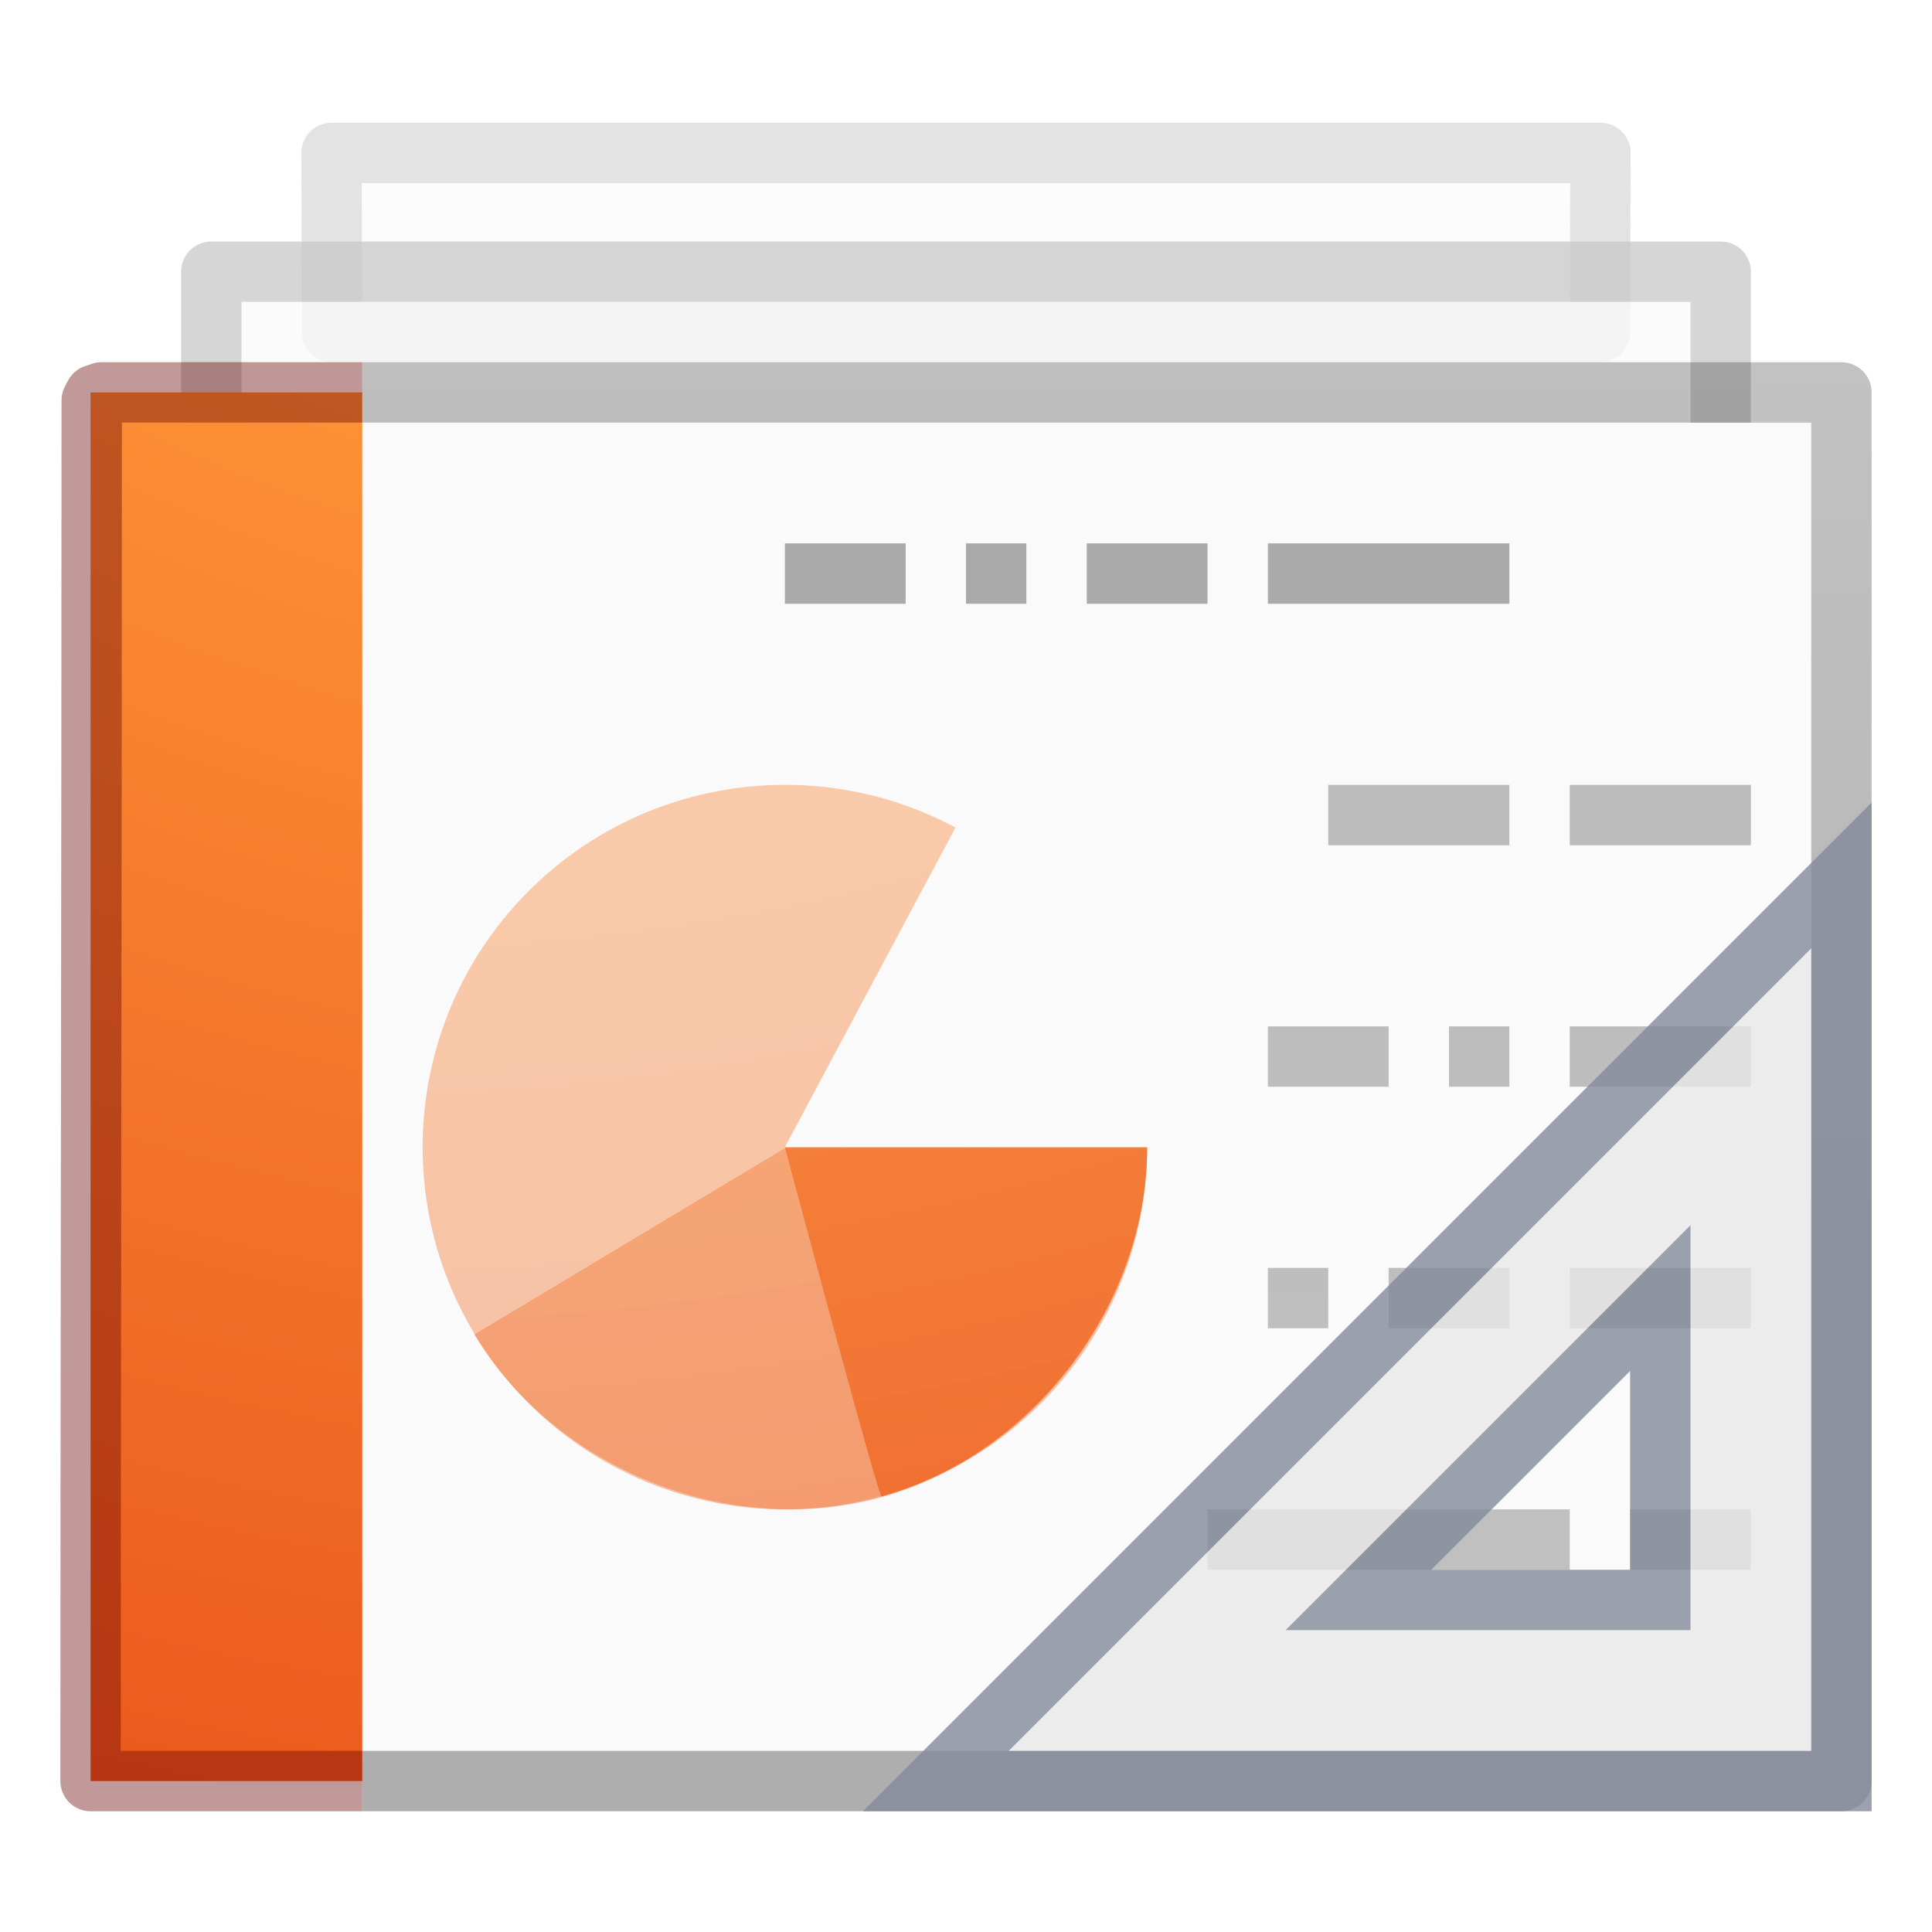
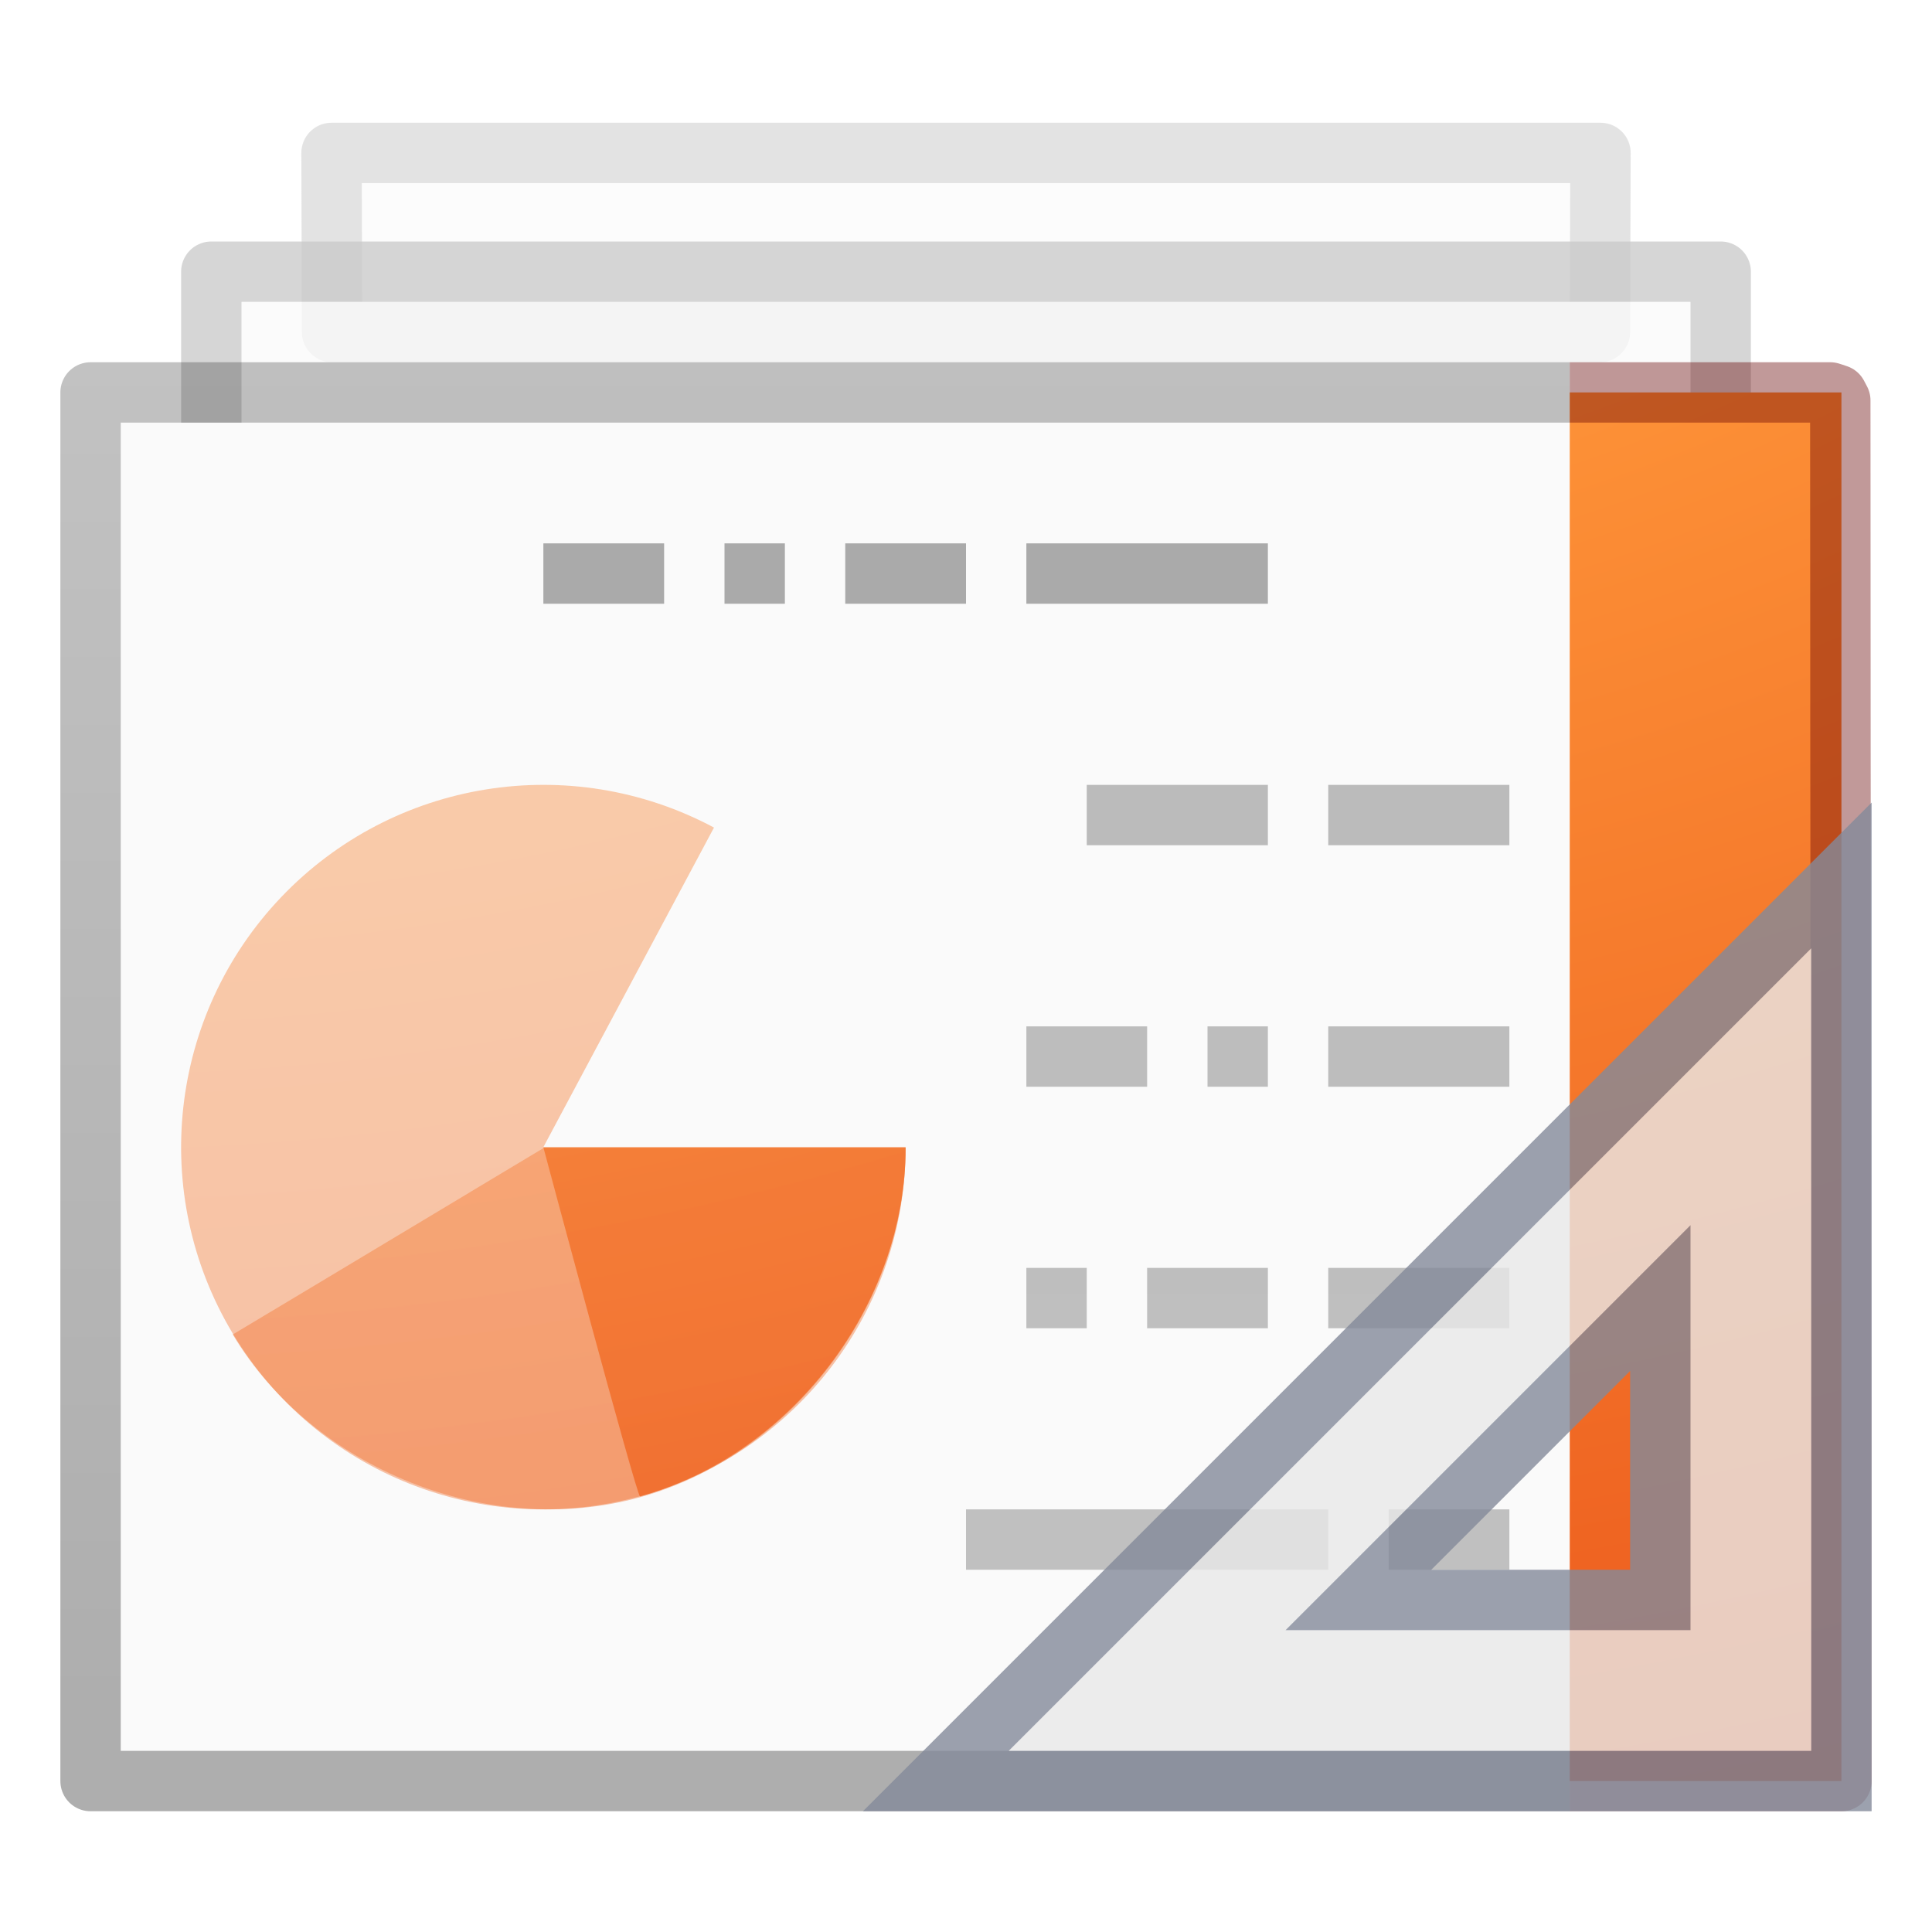
<svg xmlns="http://www.w3.org/2000/svg" xmlns:xlink="http://www.w3.org/1999/xlink" id="svg3828" height="32" width="32" version="1.1">
  <defs id="defs3830">
    <linearGradient id="linearGradient3104-5-66">
      <stop offset="0" style="stop-color:#aaaaaa;stop-opacity:1" id="stop3106-9" />
      <stop offset="1" style="stop-color:#c8c8c8;stop-opacity:1" id="stop3108-9-8" />
    </linearGradient>
    <linearGradient id="linearGradient3104-9-7-3-9-6">
      <stop offset="0" style="stop-color:#aaaaaa;stop-opacity:1" id="stop3106-1-5-9-3-2" />
      <stop offset="1" style="stop-color:#c8c8c8;stop-opacity:1" id="stop3108-1-5-5-7-4" />
    </linearGradient>
    <linearGradient id="linearGradient3104-9-7-3-9-2-6-2">
      <stop offset="0" style="stop-color:#aaaaaa;stop-opacity:1" id="stop3106-1-5-9-3-1-7-1" />
      <stop offset="1" style="stop-color:#c8c8c8;stop-opacity:1" id="stop3108-1-5-5-7-2-4-5" />
    </linearGradient>
-     <linearGradient gradientTransform="matrix(-1.339418,0,0,-1.98263,47.35433,95.86293)" gradientUnits="userSpaceOnUse" xlink:href="#linearGradient3104-5-66" id="linearGradient3514" y2="25.647" x2="22.004" y1="63.218" x1="22.004" />
+     <linearGradient gradientTransform="matrix(-1.339418,0,0,-1.98263,43.35433,95.86293)" gradientUnits="userSpaceOnUse" xlink:href="#linearGradient3104-5-66" id="linearGradient3514" y2="25.647" x2="22.004" y1="63.218" x1="22.004" />
    <linearGradient gradientTransform="matrix(0.8731422,0,0,0.5847704,58.06649,-2.343533)" gradientUnits="userSpaceOnUse" xlink:href="#linearGradient3104-9-7-3-9-6" id="linearGradient3552" y2="17.555" x2="-51.786" y1="41.798" x1="-51.786" />
    <linearGradient gradientTransform="matrix(1.301867,0,0,1.007663,78.65404,-10.51238)" gradientUnits="userSpaceOnUse" xlink:href="#linearGradient3104-9-7-3-9-2-6-2" id="linearGradient3558" y2="17.555" x2="-51.786" y1="41.798" x1="-51.786" />
    <linearGradient id="linearGradient3104-6-6-1">
      <stop offset="0" style="stop-color:#000000;stop-opacity:0.318" id="stop3106-3-2" />
      <stop offset="1" style="stop-color:#000000;stop-opacity:0.24" id="stop3108-9-8-3" />
    </linearGradient>
-     <linearGradient y2="2.906" x2="-51.786" y1="50.786" x1="-51.786" gradientTransform="matrix(0.7405245,0,0,0.4676947,46.92482,4.682244)" gradientUnits="userSpaceOnUse" id="linearGradient3976" xlink:href="#linearGradient3104-6-6-1" />
-     <radialGradient r="12.672" fy="9.957" fx="6.2" cy="9.957" cx="6.73" gradientTransform="matrix(0,5.987199,-7.350368,0,88.47983,-48.83318)" gradientUnits="userSpaceOnUse" id="radialGradient3995-5" xlink:href="#linearGradient2867-449-88-871-390-598-476-591-434-148-57-177-8-3-3-6-4-8-8-8-2-8-4" />
+     <linearGradient y2="2.906" x2="-51.786" y1="50.786" x1="-51.786" gradientTransform="matrix(-0.7405245,0,0,0.4676947,-14.92482,4.682244)" gradientUnits="userSpaceOnUse" id="linearGradient3976" xlink:href="#linearGradient3104-6-6-1" />
+     <radialGradient r="12.672" fy="9.957" fx="6.2" cy="9.957" cx="6.73" gradientTransform="matrix(0,5.987199,7.350368,0,-56.47982,-48.83318)" gradientUnits="userSpaceOnUse" id="radialGradient3995-5" xlink:href="#linearGradient2867-449-88-871-390-598-476-591-434-148-57-177-8-3-3-6-4-8-8-8-2-8-4" />
    <linearGradient id="linearGradient2867-449-88-871-390-598-476-591-434-148-57-177-8-3-3-6-4-8-8-8-2-8-4">
      <stop offset="0" style="stop-color:#ffcd7d;stop-opacity:1" id="stop3750-1-0-7-6-6-1-3-9-9-0-3" />
      <stop offset="0.262" style="stop-color:#fc8f36;stop-opacity:1" id="stop3752-3-7-4-0-32-8-923-0-7-8-7" />
      <stop offset="0.705" style="stop-color:#e23a0e;stop-opacity:1" id="stop3754-1-8-5-2-7-6-7-1-8-0-6" />
      <stop offset="1" style="stop-color:#ac441f;stop-opacity:1" id="stop3756-1-6-2-6-6-1-96-6-1-1-0" />
    </linearGradient>
-     <radialGradient xlink:href="#linearGradient2867-449-88-871-390-598-476-591-434-148-57-177-8-3-3-6-4-8-8-8-2-8-4" id="radialGradient4223" gradientUnits="userSpaceOnUse" gradientTransform="matrix(0,5.987199,-7.350368,0,78.47983,-48.88006)" cx="6.73" cy="9.957" fx="6.2" fy="9.957" r="12.672" />
-     <radialGradient xlink:href="#linearGradient2867-449-88-871-390-598-476-591-434-148-57-177-8-3-3-6-4-8-8-8-2-8-4" id="radialGradient4225" gradientUnits="userSpaceOnUse" gradientTransform="matrix(0,5.987199,-7.350368,0,78.47983,-48.86628)" cx="6.73" cy="9.957" fx="6.2" fy="9.957" r="12.672" />
-     <radialGradient xlink:href="#linearGradient2867-449-88-871-390-598-476-591-434-148-57-177-8-3-3-6-4-8-8-8-2-8-4" id="radialGradient4227" gradientUnits="userSpaceOnUse" gradientTransform="matrix(0,5.987199,-7.350368,0,78.47983,-48.88363)" cx="6.73" cy="9.957" fx="6.2" fy="9.957" r="12.672" />
+     <radialGradient xlink:href="#linearGradient2867-449-88-871-390-598-476-591-434-148-57-177-8-3-3-6-4-8-8-8-2-8-4" id="radialGradient4223" gradientUnits="userSpaceOnUse" gradientTransform="matrix(0,5.987199,-7.350368,0,74.47983,-48.88006)" cx="6.73" cy="9.957" fx="6.2" fy="9.957" r="12.672" />
+     <radialGradient xlink:href="#linearGradient2867-449-88-871-390-598-476-591-434-148-57-177-8-3-3-6-4-8-8-8-2-8-4" id="radialGradient4225" gradientUnits="userSpaceOnUse" gradientTransform="matrix(0,5.987199,-7.350368,0,74.47983,-48.86628)" cx="6.73" cy="9.957" fx="6.2" fy="9.957" r="12.672" />
+     <radialGradient xlink:href="#linearGradient2867-449-88-871-390-598-476-591-434-148-57-177-8-3-3-6-4-8-8-8-2-8-4" id="radialGradient4227" gradientUnits="userSpaceOnUse" gradientTransform="matrix(0,5.987199,-7.350368,0,74.47983,-48.88363)" cx="6.73" cy="9.957" fx="6.2" fy="9.957" r="12.672" />
  </defs>
  <path mask="none" clip-path="none" d="m 5.491,2.533 21.018,0 L 26.5,5.5 l -21,0 z" id="rect4964-4-4" style="color:#000000;display:inline;overflow:visible;visibility:visible;fill:#fafafa;fill-opacity:1;fill-rule:nonzero;stroke:url(#linearGradient3558);stroke-width:1;stroke-linecap:butt;stroke-linejoin:round;stroke-miterlimit:4;stroke-dashoffset:0;stroke-opacity:1;marker:none;enable-background:accumulate;opacity:0.5" />
  <path d="M 3.5,4.5 28.5,4.5 l 0,17 -25,0 z" id="rect4964-4" style="color:#000000;display:inline;overflow:visible;visibility:visible;opacity:0.75;fill:#fafafa;fill-opacity:1;fill-rule:nonzero;stroke:url(#linearGradient3552);stroke-width:1;stroke-linecap:butt;stroke-linejoin:round;stroke-miterlimit:4;stroke-dashoffset:0;stroke-opacity:1;marker:none;enable-background:accumulate" />
-   <path style="display:inline;fill:#fafafa;fill-opacity:1;stroke:none" id="path4160-3" d="M 2,7 C 8.416,7 30,7.001 30,7.001 L 30,29 C 30,29 11.333,29 2,29 2,21.667 2,14.333 2,7 Z" />
-   <path style="color:#000000;display:inline;overflow:visible;visibility:visible;fill:url(#radialGradient3995-5);fill-opacity:1;fill-rule:nonzero;stroke:none;stroke-width:1;marker:none;enable-background:accumulate" id="path4530" d="m 6,29.5 -4.5,0 c 0,-7.248 0,-16.5 0,-23 1.186,0 3.144,1e-6 4.5,1e-6" />
-   <path id="path4160-6-1" d="m 6,29.5 24.5,0 0,-23 -24.5,0" style="display:inline;fill:none;stroke:url(#linearGradient3976);stroke-width:1;stroke-linecap:butt;stroke-linejoin:round;stroke-miterlimit:4;stroke-dasharray:none;stroke-dashoffset:0;stroke-opacity:1" />
-   <path style="color:#000000;display:inline;overflow:visible;visibility:visible;opacity:0.4;fill:none;stroke:#640000;stroke-width:1;stroke-linecap:butt;stroke-linejoin:round;stroke-miterlimit:4;stroke-dasharray:none;stroke-dashoffset:0;stroke-opacity:1;marker:none;enable-background:accumulate" id="path4530-2" d="m 6,29.5 -4.5,0 c 0,-7.093 0.019,-15.35 0.019,-22.868 l 0.049,-0.094 0.118,-0.039 0,0 4.314,0" />
-   <path style="fill:none;stroke:#aaaaaa;stroke-width:1px;stroke-linecap:butt;stroke-linejoin:miter;stroke-opacity:1" id="path4159" d="m 25,9.5 -4,0" />
-   <path style="fill:none;stroke:#aaaaaa;stroke-width:1px;stroke-linecap:butt;stroke-linejoin:miter;stroke-opacity:1" id="path4161" d="m 20,9.5 -2,0" />
-   <path style="fill:none;stroke:#aaaaaa;stroke-width:1px;stroke-linecap:butt;stroke-linejoin:miter;stroke-opacity:1" id="path4163" d="m 17,9.5 -1,0" />
-   <path style="fill:none;stroke:#aaaaaa;stroke-width:1px;stroke-linecap:butt;stroke-linejoin:miter;stroke-opacity:1" id="path4165" d="m 15,9.5 -2,0" />
-   <path style="color:#000000;font-style:normal;font-variant:normal;font-weight:normal;font-stretch:normal;font-size:medium;line-height:normal;font-family:Sans;-inkscape-font-specification:Sans;text-indent:0;text-align:start;text-decoration:none;text-decoration-line:none;letter-spacing:normal;word-spacing:normal;text-transform:none;direction:ltr;block-progression:tb;writing-mode:lr-tb;baseline-shift:baseline;text-anchor:start;display:inline;overflow:visible;visibility:visible;fill:url(#linearGradient3514);fill-opacity:1;stroke:none;stroke-width:1px;marker:none;enable-background:accumulate" id="path3475-4" d="m 29,26 0,-1 -2,0 0,1 z m -3,0 0,-1 -6,0 0,1 z m 3,-4 0,-1 -3,0 0,1 z m -4,0 0,-1 -2,0 0,1 z m -3,0 0,-1 -1,0 0,1 z m 7,-4 0,-1 -3,0 0,1 z m -4,0 0,-1 -1,0 0,1 z m -2,0 0,-1 -2,0 0,1 z m 6,-4 0,-1 -3,0 0,1 z m -4,0 0,-1 -3,0 0,1 z" />
-   <path d="M 19,19 A 6,6 0 1 1 15.826,13.707 L 13,19 Z" id="path3035" style="color:#000000;clip-rule:nonzero;display:inline;overflow:visible;visibility:visible;opacity:0.4;isolation:auto;mix-blend-mode:normal;color-interpolation:sRGB;color-interpolation-filters:linearRGB;solid-color:#000000;solid-opacity:1;fill:url(#radialGradient4227);fill-opacity:1;fill-rule:nonzero;stroke:none;stroke-width:1;stroke-linecap:butt;stroke-linejoin:miter;stroke-miterlimit:4;stroke-dasharray:none;stroke-dashoffset:0;stroke-opacity:1;marker:none;color-rendering:auto;image-rendering:auto;shape-rendering:auto;text-rendering:auto;enable-background:accumulate" />
-   <path style="color:#000000;clip-rule:nonzero;display:inline;overflow:visible;visibility:visible;opacity:0.4;isolation:auto;mix-blend-mode:normal;color-interpolation:sRGB;color-interpolation-filters:linearRGB;solid-color:#000000;solid-opacity:1;fill:url(#radialGradient4225);fill-opacity:1;fill-rule:nonzero;stroke:none;stroke-width:1;stroke-linecap:butt;stroke-linejoin:miter;stroke-miterlimit:4;stroke-dasharray:none;stroke-dashoffset:0;stroke-opacity:1;marker:none;color-rendering:auto;image-rendering:auto;shape-rendering:auto;text-rendering:auto;enable-background:accumulate" id="path3964" d="m 19,19.017 c 0,2.601 -1.892,5.088 -4.399,5.782 C 12.094,25.494 9.193,24.334 7.855,22.103 7.845,22.112 13,19.017 13,19.017 Z" />
-   <path style="color:#000000;clip-rule:nonzero;display:inline;overflow:visible;visibility:visible;opacity:0.8;isolation:auto;mix-blend-mode:normal;color-interpolation:sRGB;color-interpolation-filters:linearRGB;solid-color:#000000;solid-opacity:1;fill:url(#radialGradient4223);fill-opacity:1;fill-rule:nonzero;stroke:none;stroke-width:1;stroke-linecap:butt;stroke-linejoin:miter;stroke-miterlimit:4;stroke-dasharray:none;stroke-dashoffset:0;stroke-opacity:1;marker:none;color-rendering:auto;image-rendering:auto;shape-rendering:auto;text-rendering:auto;enable-background:accumulate" id="path3962" d="m 19,19.004 c 0,2.601 -1.892,5.088 -4.399,5.782 C 14.542,24.776 13,19.004 13,19.004 Z" />
+   <path style="display:inline;fill:#fafafa;fill-opacity:1;stroke:none" id="path4160-3" d="M 30,7 C 23.584,7 2,7.001 2,7.001 L 2,29 c 0,0 18.667,0 28,0 0,-7.333 0,-14.667 0,-22 z" />
+   <path style="color:#000000;display:inline;overflow:visible;visibility:visible;fill:url(#radialGradient3995-5);fill-opacity:1;fill-rule:nonzero;stroke:none;stroke-width:1;marker:none;enable-background:accumulate" id="path4530" d="m 26,29.5 h 4.5 c 0,-7.248 0,-16.5 0,-23 -1.186,0 -3.144,1e-6 -4.5,1e-6" />
+   <path id="path4160-6-1" d="M 26,29.5 H 1.5 V 6.5 H 26" style="display:inline;fill:none;stroke:url(#linearGradient3976);stroke-width:1;stroke-linecap:butt;stroke-linejoin:round;stroke-miterlimit:4;stroke-dasharray:none;stroke-dashoffset:0;stroke-opacity:1" />
+   <path style="color:#000000;display:inline;overflow:visible;visibility:visible;opacity:0.4;fill:none;stroke:#640000;stroke-width:1;stroke-linecap:butt;stroke-linejoin:round;stroke-miterlimit:4;stroke-dasharray:none;stroke-dashoffset:0;stroke-opacity:1;marker:none;enable-background:accumulate" id="path4530-2" d="m 26,29.5 h 4.5 c 0,-7.093 -0.019,-15.35 -0.019,-22.868 L 30.432,6.539 30.314,6.5 v 0 h -4.314" />
+   <path style="fill:none;stroke:#aaaaaa;stroke-width:1px;stroke-linecap:butt;stroke-linejoin:miter;stroke-opacity:1" id="path4159" d="M 21,9.5 H 17" />
+   <path style="fill:none;stroke:#aaaaaa;stroke-width:1px;stroke-linecap:butt;stroke-linejoin:miter;stroke-opacity:1" id="path4161" d="M 16,9.5 H 14" />
+   <path style="fill:none;stroke:#aaaaaa;stroke-width:1px;stroke-linecap:butt;stroke-linejoin:miter;stroke-opacity:1" id="path4163" d="M 13,9.5 H 12" />
+   <path style="fill:none;stroke:#aaaaaa;stroke-width:1px;stroke-linecap:butt;stroke-linejoin:miter;stroke-opacity:1" id="path4165" d="M 11,9.5 H 9" />
+   <path style="color:#000000;font-style:normal;font-variant:normal;font-weight:normal;font-stretch:normal;font-size:medium;line-height:normal;font-family:Sans;-inkscape-font-specification:Sans;text-indent:0;text-align:start;text-decoration:none;text-decoration-line:none;letter-spacing:normal;word-spacing:normal;text-transform:none;writing-mode:lr-tb;direction:ltr;baseline-shift:baseline;text-anchor:start;display:inline;overflow:visible;visibility:visible;fill:url(#linearGradient3514);fill-opacity:1;stroke:none;stroke-width:1px;marker:none;enable-background:accumulate" id="path3475-4" d="m 25,26 v -1 h -2 v 1 z m -3,0 v -1 h -6 v 1 z m 3,-4 v -1 h -3 v 1 z m -4,0 v -1 h -2 v 1 z m -3,0 v -1 h -1 v 1 z m 7,-4 v -1 h -3 v 1 z m -4,0 v -1 h -1 v 1 z m -2,0 v -1 h -2 v 1 z m 6,-4 v -1 h -3 v 1 z m -4,0 v -1 h -3 v 1 z" />
+   <path d="M 15,19 A 6,6 0 1 1 11.826,13.707 L 9,19 Z" id="path3035" style="color:#000000;clip-rule:nonzero;display:inline;overflow:visible;visibility:visible;opacity:0.4;isolation:auto;mix-blend-mode:normal;color-interpolation:sRGB;color-interpolation-filters:linearRGB;solid-color:#000000;solid-opacity:1;fill:url(#radialGradient4227);fill-opacity:1;fill-rule:nonzero;stroke:none;stroke-width:1;stroke-linecap:butt;stroke-linejoin:miter;stroke-miterlimit:4;stroke-dasharray:none;stroke-dashoffset:0;stroke-opacity:1;marker:none;color-rendering:auto;image-rendering:auto;shape-rendering:auto;text-rendering:auto;enable-background:accumulate" />
+   <path style="color:#000000;clip-rule:nonzero;display:inline;overflow:visible;visibility:visible;opacity:0.4;isolation:auto;mix-blend-mode:normal;color-interpolation:sRGB;color-interpolation-filters:linearRGB;solid-color:#000000;solid-opacity:1;fill:url(#radialGradient4225);fill-opacity:1;fill-rule:nonzero;stroke:none;stroke-width:1;stroke-linecap:butt;stroke-linejoin:miter;stroke-miterlimit:4;stroke-dasharray:none;stroke-dashoffset:0;stroke-opacity:1;marker:none;color-rendering:auto;image-rendering:auto;shape-rendering:auto;text-rendering:auto;enable-background:accumulate" id="path3964" d="m 15,19.017 c 0,2.601 -1.892,5.088 -4.399,5.782 C 8.094,25.494 5.193,24.334 3.855,22.103 3.845,22.112 9,19.017 9,19.017 Z" />
+   <path style="color:#000000;clip-rule:nonzero;display:inline;overflow:visible;visibility:visible;opacity:0.8;isolation:auto;mix-blend-mode:normal;color-interpolation:sRGB;color-interpolation-filters:linearRGB;solid-color:#000000;solid-opacity:1;fill:url(#radialGradient4223);fill-opacity:1;fill-rule:nonzero;stroke:none;stroke-width:1;stroke-linecap:butt;stroke-linejoin:miter;stroke-miterlimit:4;stroke-dasharray:none;stroke-dashoffset:0;stroke-opacity:1;marker:none;color-rendering:auto;image-rendering:auto;shape-rendering:auto;text-rendering:auto;enable-background:accumulate" id="path3962" d="m 15,19.004 c 0,2.601 -1.892,5.088 -4.399,5.782 C 10.542,24.776 9,19.004 9,19.004 Z" />
  <path d="m 15.5,29.5 15,-15 0,15 z m 7,-3 5,0 0,-5 z" id="path3410" style="opacity:0.8;fill:#e9e9e9;fill-opacity:1;fill-rule:evenodd;stroke:#83899a;stroke-width:1;stroke-linecap:butt;stroke-linejoin:miter;stroke-miterlimit:4;stroke-dasharray:none;stroke-opacity:1" />
</svg>
